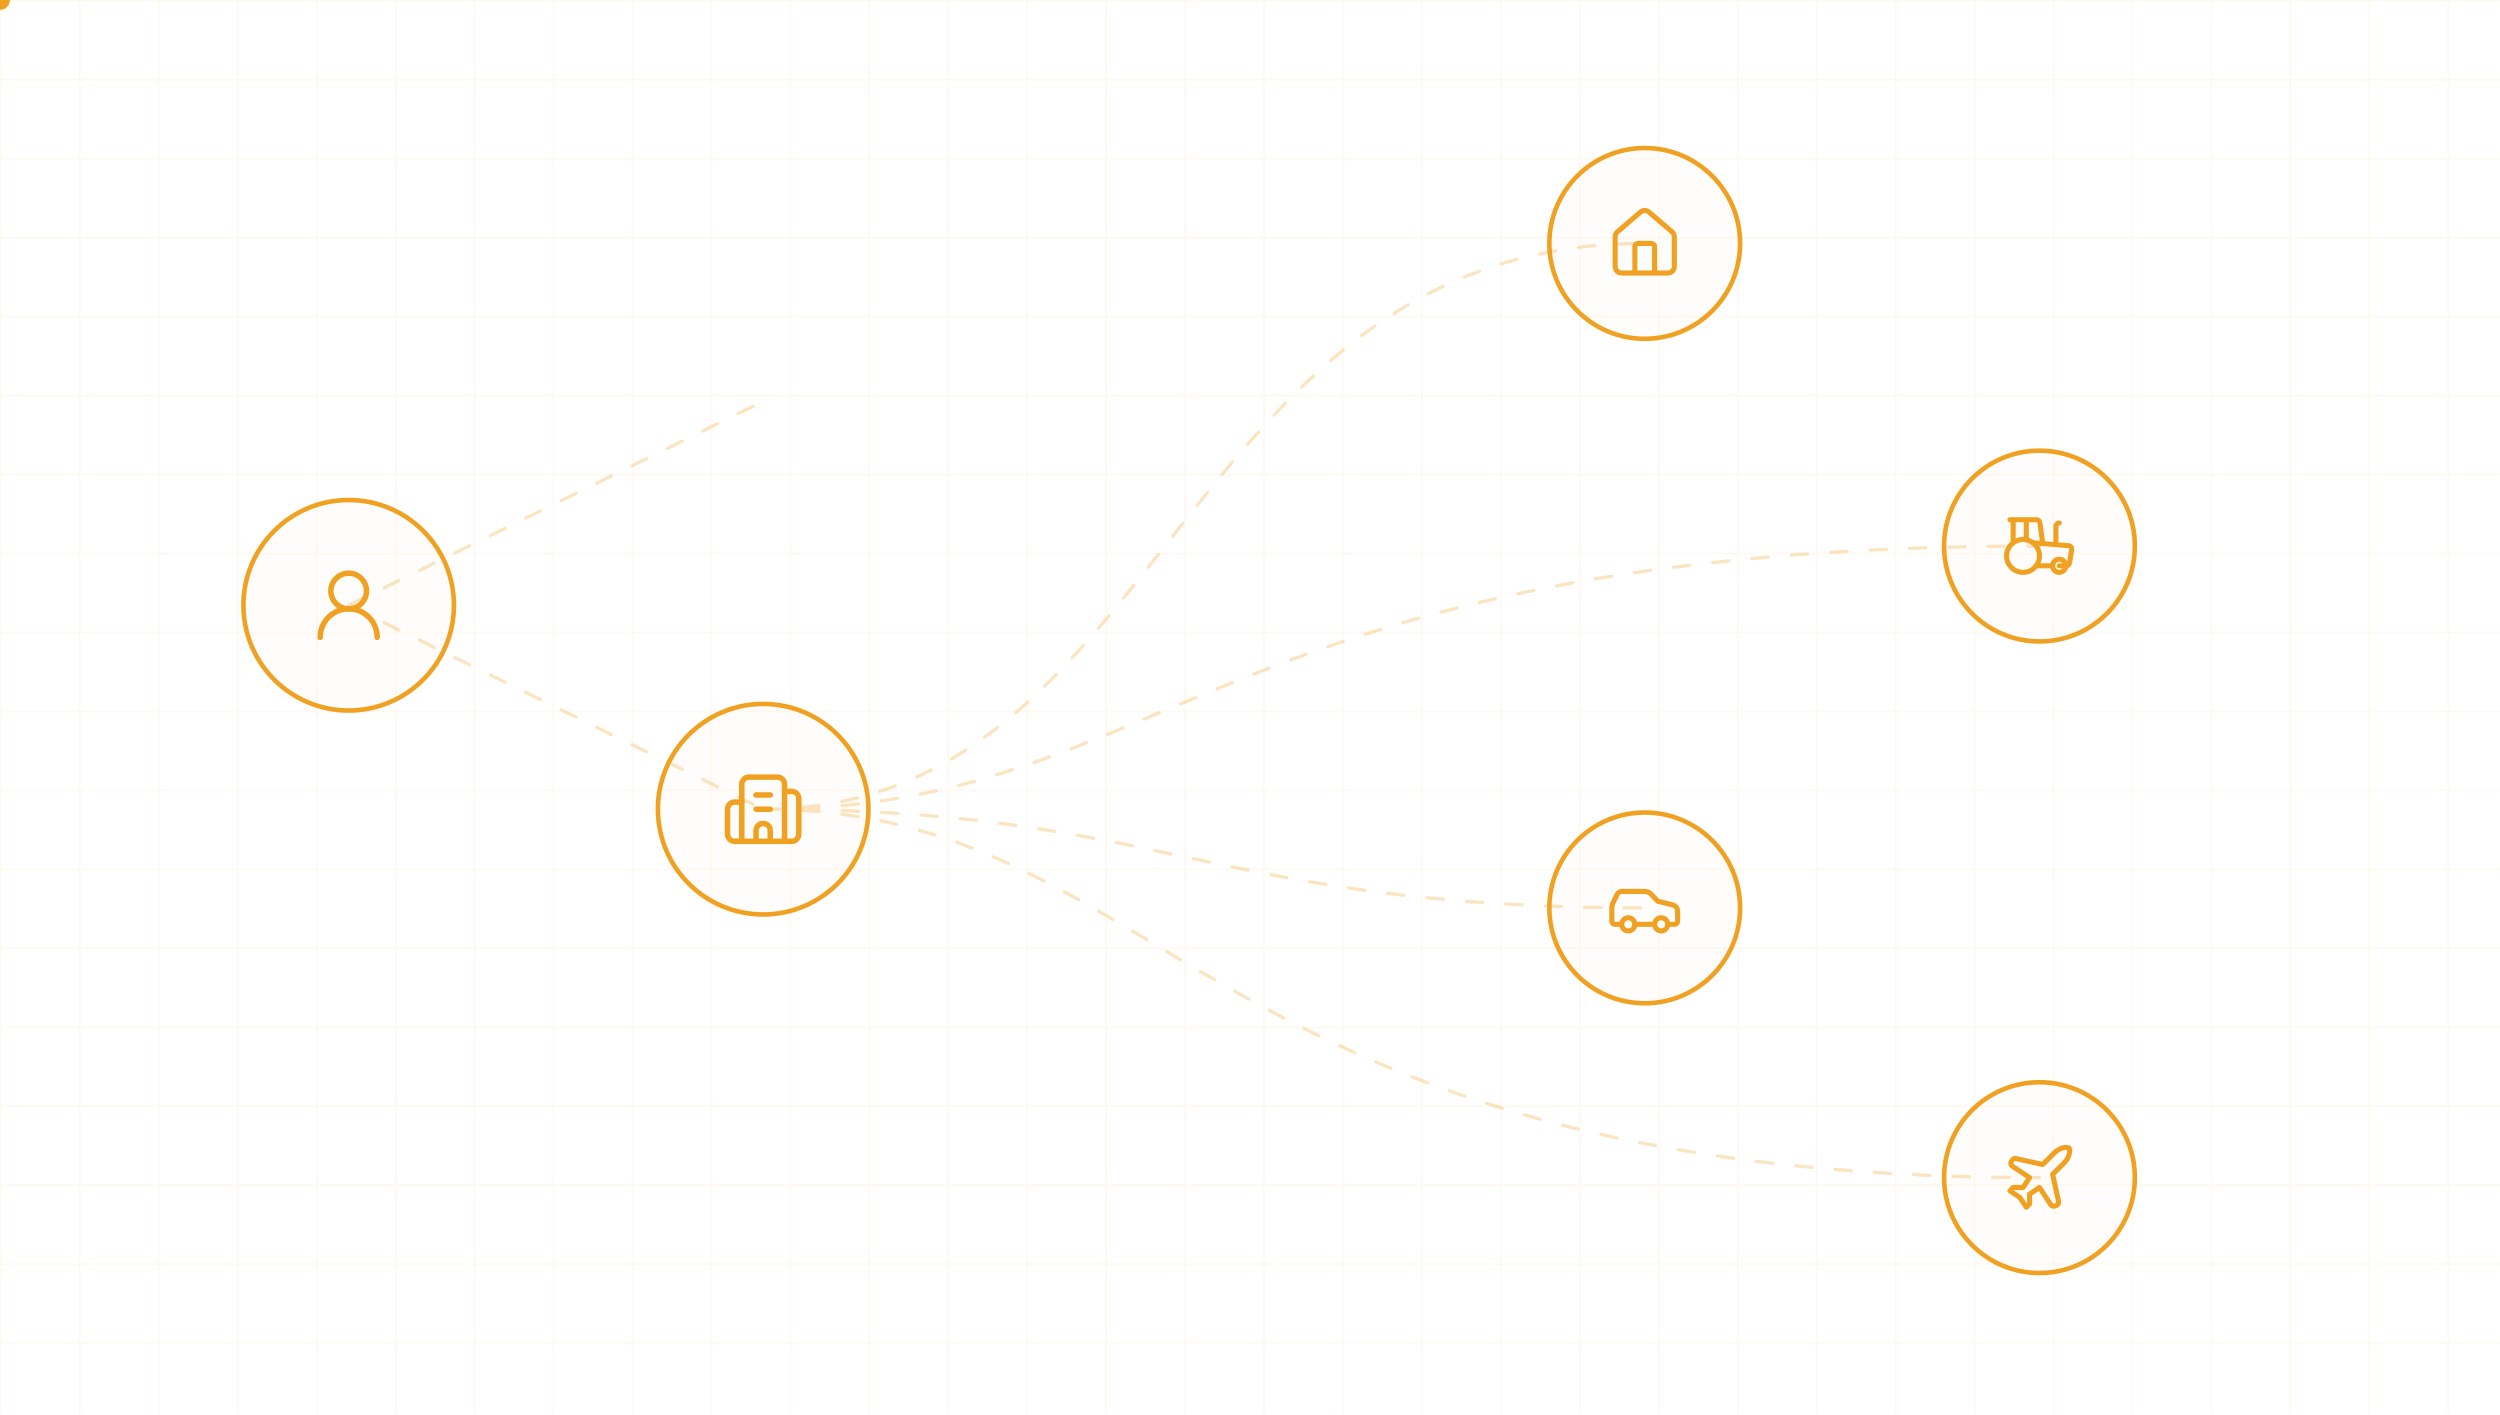
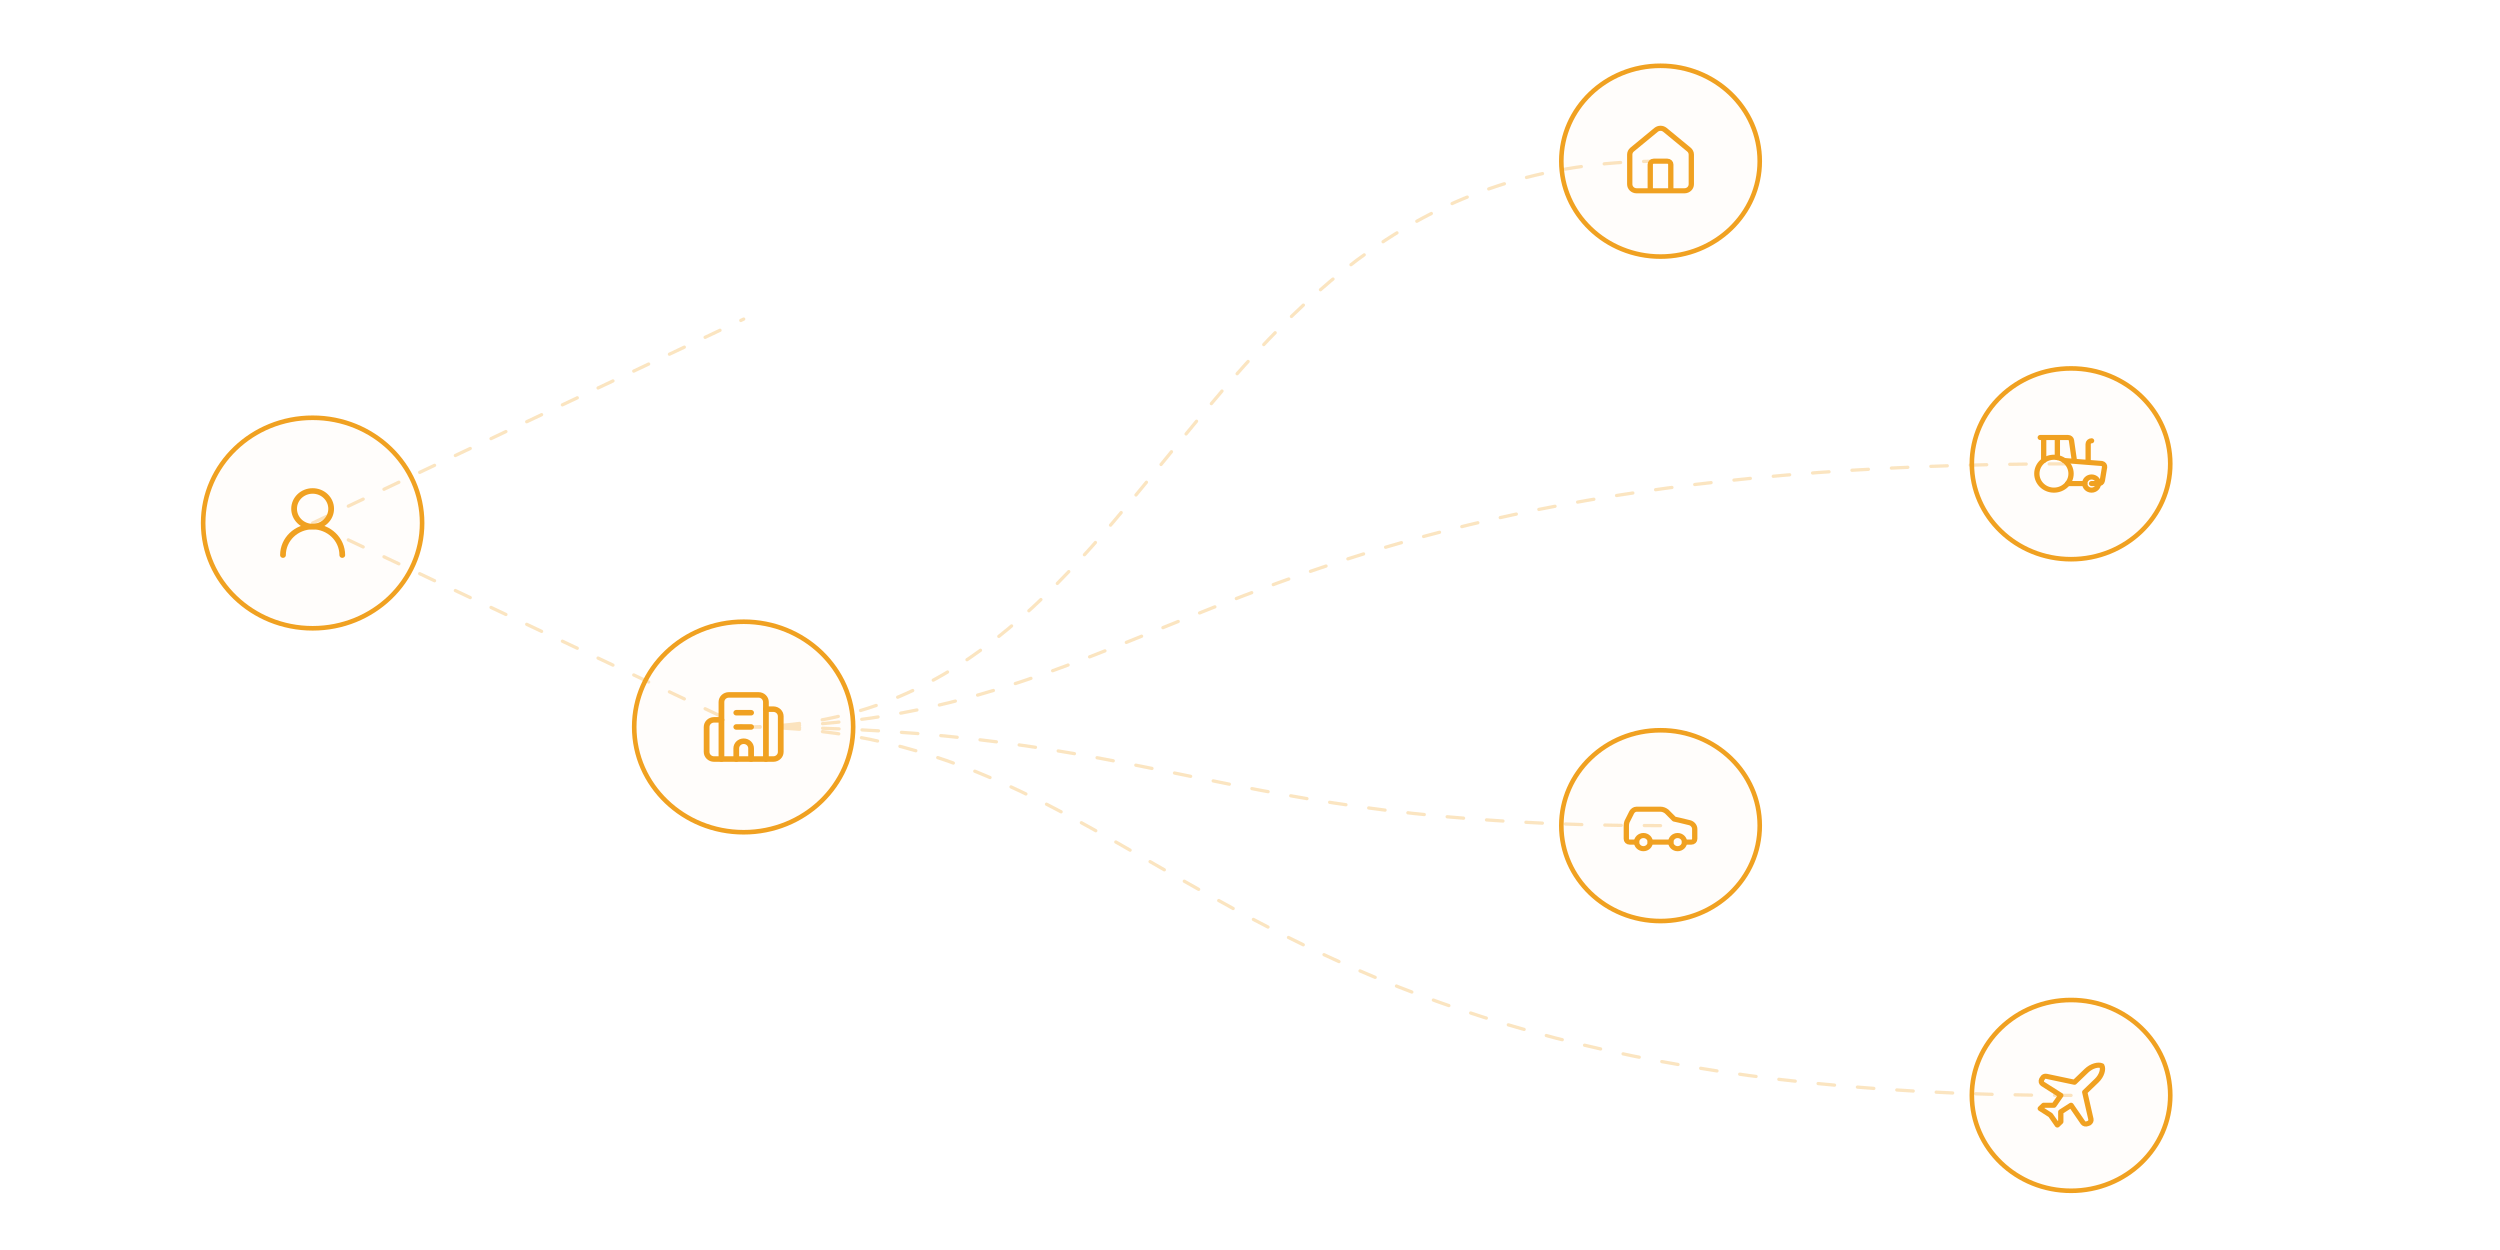
- <svg xmlns="http://www.w3.org/2000/svg" width="760" height="430" viewBox="0 0 760 430" role="img" aria-labelledby="title description">
+ <svg xmlns="http://www.w3.org/2000/svg" width="760" height="380" viewBox="0 0 760 380" role="img" aria-labelledby="title description">
  <style>
  :host{display:block;color:#f0a121}
-   svg{display:block;width:100%;height:auto;aspect-ratio:16/9;background:transparent;overflow:hidden}
-   .sk-grid{fill:none;stroke:#f0a121;stroke-width:1;stroke-opacity:.07}
+   svg{display:block;width:100%;height:auto;aspect-ratio:2/1;background:transparent;overflow:hidden}
  .sk-line,.sk-icon,.sk-flow,.sk-hair,.sk-ghost{fill:none;stroke:#f0a121;stroke-linecap:round;stroke-linejoin:round;vector-effect:non-scaling-stroke}
  .sk-line,.sk-icon{stroke-width:1.55}
  .sk-hair{stroke-width:.85;stroke-opacity:.3}
  .sk-ghost{stroke-width:1;stroke-opacity:.28;stroke-dasharray:5 7}
  .sk-flow{stroke-width:1.1;stroke-opacity:.42;stroke-dasharray:7 8;animation:flow 2.2s linear infinite}
+   .sk-arrow{fill:none;stroke:#f0a121;stroke-width:1.15;stroke-opacity:.7;marker-end:url(#sk-arrow);vector-effect:non-scaling-stroke}
  .sk-plane,.sk-row-bg,.sk-icon-box{fill:rgba(240,161,33,.024);stroke:#f0a121;stroke-width:1.15;stroke-opacity:.68;vector-effect:non-scaling-stroke}
  .sk-row-bg{fill:rgba(240,161,33,.018);stroke-opacity:.24}
  .sk-icon-box{stroke-opacity:.34}
  .sk-hot{fill:#f0a121;filter:url(#soft-glow)}
  .sk-label{fill:#f0a121;font:500 16px 'DM Mono',ui-monospace,monospace;letter-spacing:.08em}
  .sk-small-label{fill:#f0a121;fill-opacity:.58;font:500 10px 'DM Mono',ui-monospace,monospace;letter-spacing:.13em}
+   .sk-node-label{fill:#f0a121;fill-opacity:.74;font:500 11px 'DM Mono',ui-monospace,monospace;text-anchor:middle;letter-spacing:.04em}
+   .sk-flow-label{fill:#f0a121;fill-opacity:.9;font:500 17px 'DM Mono',ui-monospace,monospace;text-anchor:middle;letter-spacing:.01em}
+   .sk-flow-caption{fill:#f0a121;fill-opacity:.62;font:500 13px 'DM Mono',ui-monospace,monospace;text-anchor:middle;letter-spacing:.07em}
  .is-muted{opacity:.45}
  .sk-corner{fill:none;stroke:#f0a121;stroke-width:1;stroke-opacity:.35}
  .sk-node-ring,.sk-timeline-dot{fill:rgba(240,161,33,.018);stroke:#f0a121;stroke-width:1.4;vector-effect:non-scaling-stroke}
  .sk-timeline-dot{fill:#f0a121;stroke-width:0;filter:url(#soft-glow)}
  @keyframes flow{to{stroke-dashoffset:-30}}
  @media(prefers-reduced-motion:reduce){*{animation:none!important}}
</style>
-   <defs>
-     <pattern id="assets-grid" width="24" height="24" patternUnits="userSpaceOnUse">
-       <path d="M24 0H0V24" class="sk-grid" />
-     </pattern>
-     <filter id="soft-glow">
-       <feGaussianBlur stdDeviation="3" result="blur" />
-       <feMerge>
-         <feMergeNode in="blur" />
-         <feMergeNode in="SourceGraphic" />
-       </feMerge>
-     </filter>
-   </defs>
-   <rect width="760" height="430" fill="url(#assets-grid)" />
-   <path class="sk-ghost" d="M106 184l126 62M106 184l126-62M232 246C355 246 358 74 500 74M232 246C355 246 370 166 620 166M232 246C355 246 368 276 500 276M232 246C355 246 365 358 620 358" />
-   <g class="sk-entity-node" transform="translate(106 184)">
-     <circle class="sk-node-ring" r="32" />
-     <g class="sk-icon" transform="translate(-13 -13) scale(1.083333)">
-       <circle cx="12" cy="8" r="5" />
-       <path d="M20 21a8 8 0 0 0-16 0" />
+   <g transform="translate(-15.2 -25) scale(1.04 1)">
+     <defs>
+       <filter id="soft-glow">
+         <feGaussianBlur stdDeviation="3" result="blur" />
+         <feMerge>
+           <feMergeNode in="blur" />
+           <feMergeNode in="SourceGraphic" />
+         </feMerge>
+       </filter>
+       <marker id="sk-arrow" markerWidth="8" markerHeight="8" refX="7" refY="4" orient="auto">
+         <path d="M0 0 8 4 0 8z" fill="#f0a121" fill-opacity=".72" />
+       </marker>
+     </defs>
+     <path class="sk-ghost" d="M106 184l126 62M106 184l126-62M232 246C355 246 358 74 500 74M232 246C355 246 370 166 620 166M232 246C355 246 368 276 500 276M232 246C355 246 365 358 620 358" />
+     <g class="sk-entity-node" transform="translate(106 184)">
+       <circle class="sk-node-ring" r="32" />
+       <g class="sk-icon" transform="translate(-13 -13) scale(1.083333)">
+         <circle cx="12" cy="8" r="5" />
+         <path d="M20 21a8 8 0 0 0-16 0" />
+       </g>
    </g>
+     <g class="sk-entity-node is-active" transform="translate(232 246)">
+       <circle class="sk-node-ring" r="32" />
+       <g class="sk-icon" transform="translate(-13 -13) scale(1.083333)">
+         <path d="M10 12h4M10 8h4M14 21v-3a2 2 0 0 0-4 0v3" />
+         <path d="M6 10H4a2 2 0 0 0-2 2v7a2 2 0 0 0 2 2h16a2 2 0 0 0 2-2V9a2 2 0 0 0-2-2h-2" />
+         <path d="M6 21V5a2 2 0 0 1 2-2h8a2 2 0 0 1 2 2v16" />
+       </g>
+     </g>
+     <g transform="translate(500 74)">
+       <circle class="sk-node-ring" r="29" />
+       <g class="sk-icon" transform="translate(-12 -12) scale(1)">
+         <path d="M15 21v-8a1 1 0 0 0-1-1h-4a1 1 0 0 0-1 1v8M3 10a2 2 0 0 1 .709-1.528l7-6a2 2 0 0 1 2.582 0l7 6A2 2 0 0 1 21 10v9a2 2 0 0 1-2 2H5a2 2 0 0 1-2-2z" />
+       </g>
+     </g>
+     <g transform="translate(620 166)">
+       <circle class="sk-node-ring" r="29" />
+       <g class="sk-icon" transform="translate(-12 -12) scale(1)">
+         <path d="m10 11 11 .9a1 1 0 0 1 .8 1.1l-.665 4.158A1 1 0 0 1 20 18h-2M16 18h-5M18 5a1 1 0 0 0-1 1v5.573M3 4h8.129a1 1 0 0 1 .99.863L13 11.246M4 11V4M8 10.1V4" />
+         <circle cx="18" cy="18" r="2" />
+         <circle cx="7" cy="15" r="5" />
+       </g>
+     </g>
+     <g transform="translate(500 276)">
+       <circle class="sk-node-ring" r="29" />
+       <g class="sk-icon" transform="translate(-12 -12) scale(1)">
+         <path d="M19 17h2c.6 0 1-.4 1-1v-3c0-.9-.7-1.7-1.5-1.9C18.7 10.6 16 10 16 10s-1.3-1.4-2.2-2.3c-.5-.4-1.1-.7-1.8-.7H5c-.6 0-1.1.4-1.4.9l-1.4 2.9A3.7 3.7 0 0 0 2 12v4c0 .6.4 1 1 1h2M9 17h6" />
+         <circle cx="7" cy="17" r="2" />
+         <circle cx="17" cy="17" r="2" />
+       </g>
+     </g>
+     <g transform="translate(620 358)">
+       <circle class="sk-node-ring" r="29" />
+       <g class="sk-icon" transform="translate(-12 -12) scale(1)">
+         <path d="M17.8 19.2 16 11l3.5-3.5C21 6 21.5 4 21 3c-1-.5-3 0-4.5 1.5L13 8 4.8 6.2c-.5-.1-.9.1-1.1.5l-.3.5c-.2.5-.1 1 .3 1.3L9 12l-2 3H4l-1 1 3 2 2 3 1-1v-3l3-2 3.5 5.3c.3.4.8.5 1.3.3l.5-.2c.4-.3.6-.7.5-1.2z" />
+       </g>
+     </g>
+     <circle class="sk-hot" r="3">
+       <animateMotion dur="4.8s" begin="0s" repeatCount="indefinite" path="M232 246C355 246 368 276 500 276" />
+     </circle>
  </g>
-   <g class="sk-entity-node is-active" transform="translate(232 246)">
-     <circle class="sk-node-ring" r="32" />
-     <g class="sk-icon" transform="translate(-13 -13) scale(1.083333)">
-       <path d="M10 12h4M10 8h4M14 21v-3a2 2 0 0 0-4 0v3" />
-       <path d="M6 10H4a2 2 0 0 0-2 2v7a2 2 0 0 0 2 2h16a2 2 0 0 0 2-2V9a2 2 0 0 0-2-2h-2" />
-       <path d="M6 21V5a2 2 0 0 1 2-2h8a2 2 0 0 1 2 2v16" />
-     </g>
-   </g>
-   <g transform="translate(500 74)">
-     <circle class="sk-node-ring" r="29" />
-     <g class="sk-icon" transform="translate(-12 -12) scale(1)">
-       <path d="M15 21v-8a1 1 0 0 0-1-1h-4a1 1 0 0 0-1 1v8M3 10a2 2 0 0 1 .709-1.528l7-6a2 2 0 0 1 2.582 0l7 6A2 2 0 0 1 21 10v9a2 2 0 0 1-2 2H5a2 2 0 0 1-2-2z" />
-     </g>
-   </g>
-   <g transform="translate(620 166)">
-     <circle class="sk-node-ring" r="29" />
-     <g class="sk-icon" transform="translate(-12 -12) scale(1)">
-       <path d="m10 11 11 .9a1 1 0 0 1 .8 1.1l-.665 4.158A1 1 0 0 1 20 18h-2M16 18h-5M18 5a1 1 0 0 0-1 1v5.573M3 4h8.129a1 1 0 0 1 .99.863L13 11.246M4 11V4M8 10.1V4" />
-       <circle cx="18" cy="18" r="2" />
-       <circle cx="7" cy="15" r="5" />
-     </g>
-   </g>
-   <g transform="translate(500 276)">
-     <circle class="sk-node-ring" r="29" />
-     <g class="sk-icon" transform="translate(-12 -12) scale(1)">
-       <path d="M19 17h2c.6 0 1-.4 1-1v-3c0-.9-.7-1.7-1.5-1.9C18.7 10.6 16 10 16 10s-1.3-1.4-2.2-2.3c-.5-.4-1.1-.7-1.8-.7H5c-.6 0-1.1.4-1.4.9l-1.4 2.9A3.7 3.7 0 0 0 2 12v4c0 .6.4 1 1 1h2M9 17h6" />
-       <circle cx="7" cy="17" r="2" />
-       <circle cx="17" cy="17" r="2" />
-     </g>
-   </g>
-   <g transform="translate(620 358)">
-     <circle class="sk-node-ring" r="29" />
-     <g class="sk-icon" transform="translate(-12 -12) scale(1)">
-       <path d="M17.8 19.2 16 11l3.5-3.5C21 6 21.5 4 21 3c-1-.5-3 0-4.5 1.5L13 8 4.8 6.2c-.5-.1-.9.1-1.1.5l-.3.5c-.2.5-.1 1 .3 1.3L9 12l-2 3H4l-1 1 3 2 2 3 1-1v-3l3-2 3.5 5.3c.3.4.8.5 1.3.3l.5-.2c.4-.3.6-.7.5-1.2z" />
-     </g>
-   </g>
-   <circle class="sk-hot" r="3">
-     <animateMotion dur="4.8s" begin="0s" repeatCount="indefinite" path="M232 246C355 246 368 276 500 276" />
-   </circle>
</svg>
